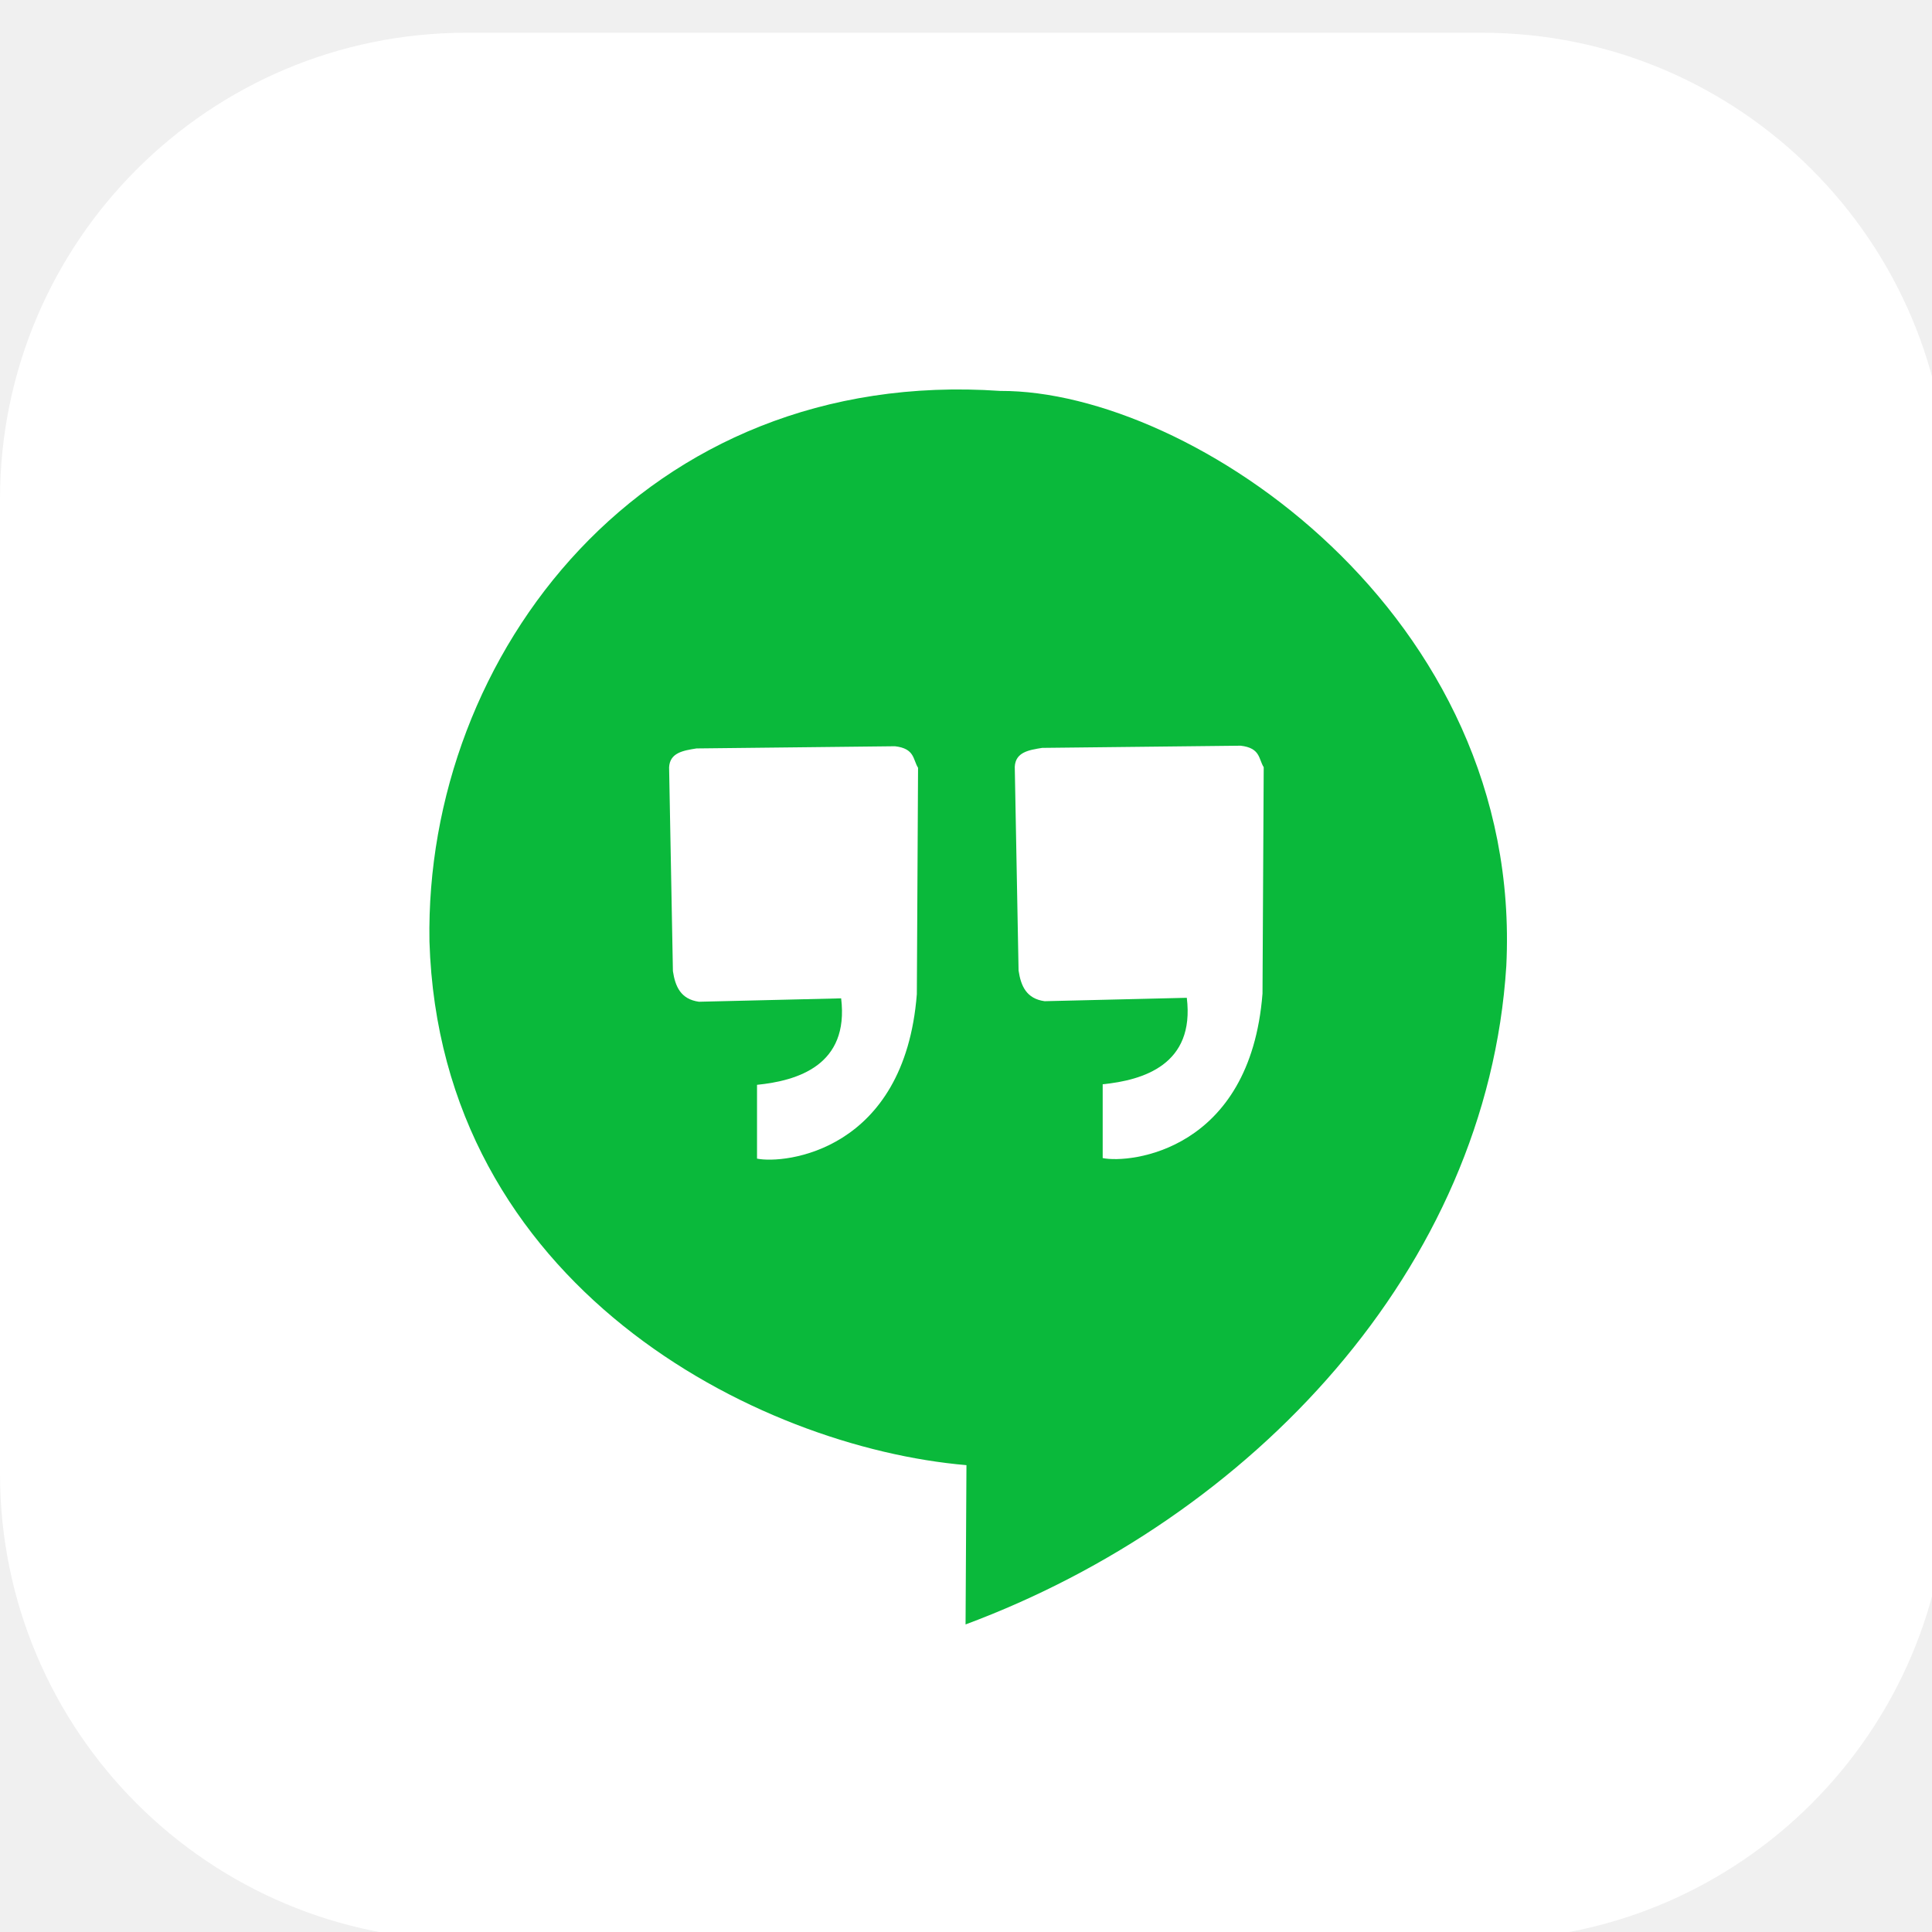
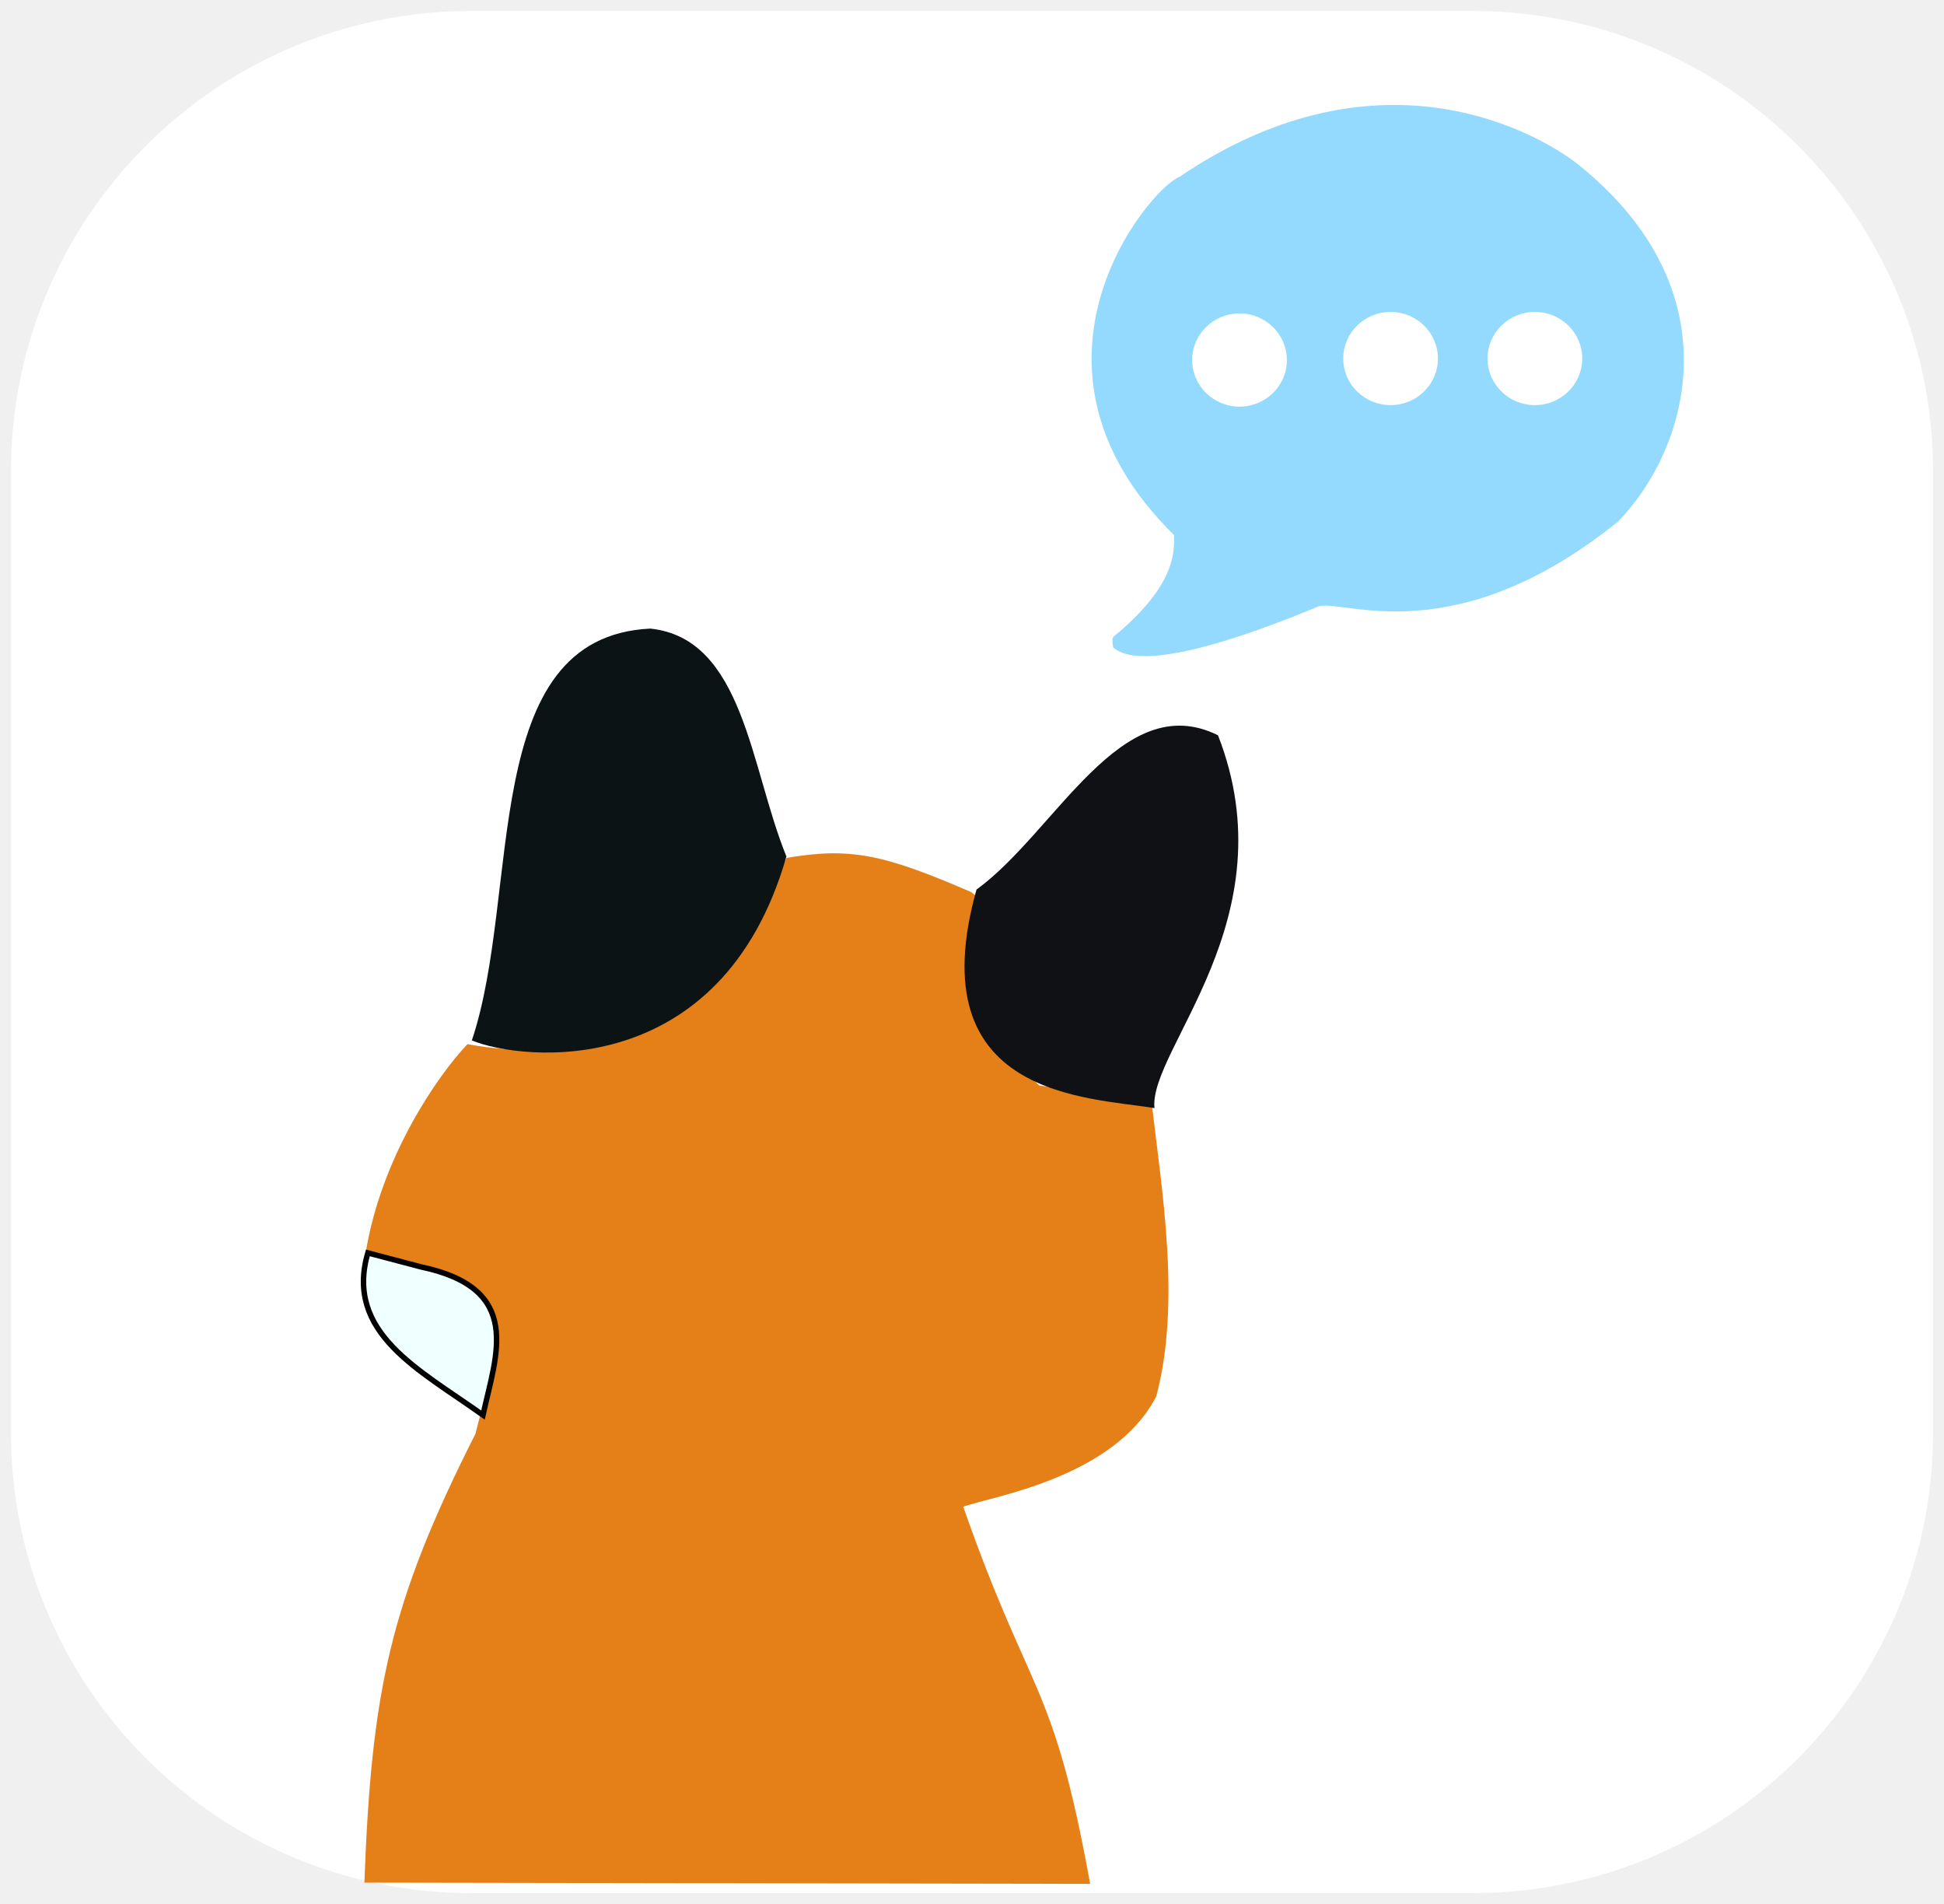
- <svg xmlns="http://www.w3.org/2000/svg" id="svg3039" version="1.1" width="175" height="175">
-   <defs id="defs3043" />
-   <rect style="fill:#ffffff;stroke:none;stroke-width:2;stroke-miterlimit:4;stroke-opacity:1;stroke-dasharray:none;stroke-dashoffset:0;fill-opacity:1" id="rect3049" width="176.483" height="172.775" x="0" y="2.966" ry="42.267" />
-   <path style="fill:#0ab93b;stroke:none;stroke-width:1px;stroke-linecap:butt;stroke-linejoin:miter;stroke-opacity:1;fill-opacity:1" d="M 90.609,35.41 C 58.402,33.188 38.45,59.282 38.9,85.275 39.86,116.478 68.508,131.087 87.541,132.713 l -0.081,14.429 C 113.314,137.518 134.701,114.969 136.441,87.5 138.023,55.644 107.905,35.336 90.609,35.41 z" id="path3819" />
-   <path style="fill:#ffffff;stroke:none;stroke-width:1px;stroke-linecap:butt;stroke-linejoin:miter;stroke-opacity:1;fill-opacity:1" d="m 63.09,67.793 c -1.206,0.193 -2.417,0.382 -2.483,1.715 l 0.345,18.455 c 0.21,1.387 0.702,2.547 2.36,2.775 l 12.878,-0.308 c 0.741,6.067 -3.953,7.463 -7.619,7.833 l 0,6.685 c 2.48,0.509 13.359,-0.632 14.476,-14.899 l 0.11,-20.504 c -0.47,-0.741 -0.284,-1.744 -2.092,-1.95 z" id="path3821" />
-   <path style="fill:#ffffff;stroke:none;stroke-width:1px;stroke-linecap:butt;stroke-linejoin:miter;stroke-opacity:1;fill-opacity:1" d="m 94.4,67.743 c -1.206,0.193 -2.417,0.382 -2.483,1.715 l 0.345,18.455 c 0.21,1.387 0.702,2.547 2.36,2.775 l 12.878,-0.308 c 0.741,6.067 -3.953,7.463 -7.619,7.833 l 0,6.685 c 2.48,0.509 13.359,-0.632 14.476,-14.899 l 0.11,-20.504 c -0.47,-0.741 -0.284,-1.744 -2.092,-1.95 z" id="path3821-9" />
+ <svg xmlns="http://www.w3.org/2000/svg" xmlns:xlink="http://www.w3.org/1999/xlink" id="svg3327" version="1.1" width="178.5" height="174.781">
+   <defs id="defs3331">
+     <linearGradient xlink:href="#linearGradient4553" id="linearGradient4559" x1="-1" y1="89.354" x2="177.483" y2="89.354" gradientUnits="userSpaceOnUse" />
+     <linearGradient id="linearGradient4553">
+       <stop style="stop-color:#ffffff;stop-opacity:1;" offset="0" id="stop4555" />
+       <stop style="stop-color:#ffffff;stop-opacity:0;" offset="1" id="stop4557" />
+     </linearGradient>
+   </defs>
+   <rect style="fill:#ffffff;fill-opacity:1;stroke:none;stroke-width:2;stroke-miterlimit:4;stroke-opacity:1;stroke-dasharray:none;stroke-dashoffset:0" id="rect3049" width="176.483" height="172.775" x="1.01" y="1.009" ry="42.267" />
+   <path style="fill:#e58018;fill-opacity:1;stroke:none" d="m 72.224,78.755 c -2.612,5.473 -10.968,20.527 -29.299,17.097 -2.741,2.87 -7.984,10.461 -9.363,19.266 10.248,3.123 14.002,1.603 10.095,16.501 -7.852,15.537 -9.541,23.521 -10.2,41.207 l 66.64,0.112 c -3.39,-18.765 -5.489,-17.006 -11.652,-34.625 2.706,-0.954 13.857,-2.652 17.72,-10.116 2.302,-8.638 0.505,-18.902 -0.421,-27.009 L 95.44,99.649 C 90.966,95.901 97.9,88.451 89.178,81.897 81.121,78.401 78.059,77.769 72.224,78.755 z" id="path3337" />
+   <path style="fill:#0b1315;fill-opacity:1;stroke:none" d="m 43.326,95.511 c 4.569,-13.623 0.528,-37.06 16.395,-37.806 8.578,0.908 9.171,12.786 12.489,20.92 -5.97,20.757 -24.304,18.785 -28.884,16.886 z" id="path4107" />
+   <path style="fill:#101115;fill-opacity:1;stroke:none" d="m 89.664,81.663 c 7.295,-5.306 13.283,-18.578 22.173,-14.164 6.572,16.829 -6.383,28.856 -5.832,34.227 -6.023,-1.014 -21.707,-0.92 -16.342,-20.063 z" id="path4109" />
+   <path style="fill:#f0ffff;fill-opacity:1;stroke:#000000;stroke-width:0.5;stroke-linecap:butt;stroke-linejoin:miter;stroke-miterlimit:4;stroke-opacity:1;stroke-dasharray:none" d="m 33.778,115.016 c -2.147,7.357 4.744,10.731 10.569,14.887 1.226,-5.59 3.758,-11.62 -5.703,-13.603 z" id="path4111" />
+   <path style="fill:#94daff;fill-opacity:1;stroke:none" d="m 102.228,59.452 c -0.027,-0.078 -0.192,-0.834 0.022,-1.009 5.975,-4.899 5.535,-8.098 5.557,-9.319 -15.868,-15.576 -2.327,-31.767 0.488,-32.888 18.729,-12.701 33.534,-3.623 36.694,-1.073 14.381,11.599 10.07,26.017 3.611,32.692 -15.033,12.134 -25.175,7.141 -27.52,7.807 -15.816,6.57 -18.168,4.277 -18.851,3.79 z" id="path4329" />
+   <path style="fill:#ffffff;fill-opacity:1;fill-rule:nonzero;stroke:none" id="path4331" d="m 845.592,163.091 a 35.705,35.139 0 1 1 -71.411,0 35.705,35.139 0 1 1 71.411,0 z" transform="matrix(0.1217572,0,0,0.1217572,15.20507,13.19282)" />
+   <path style="fill:#ffffff;fill-opacity:1;fill-rule:nonzero;stroke:none" id="path4331-7" d="m 845.592,163.091 a 35.705,35.139 0 1 1 -71.411,0 35.705,35.139 0 1 1 71.411,0 z" transform="matrix(0.1217572,0,0,0.1217572,29.07527,13.05481)" />
+   <path style="fill:#ffffff;fill-opacity:1;fill-rule:nonzero;stroke:none" id="path4331-3" d="m 845.592,163.091 a 35.705,35.139 0 1 1 -71.411,0 35.705,35.139 0 1 1 71.411,0 z" transform="matrix(0.1217572,0,0,0.1217572,42.32442,13.05481)" />
</svg>
